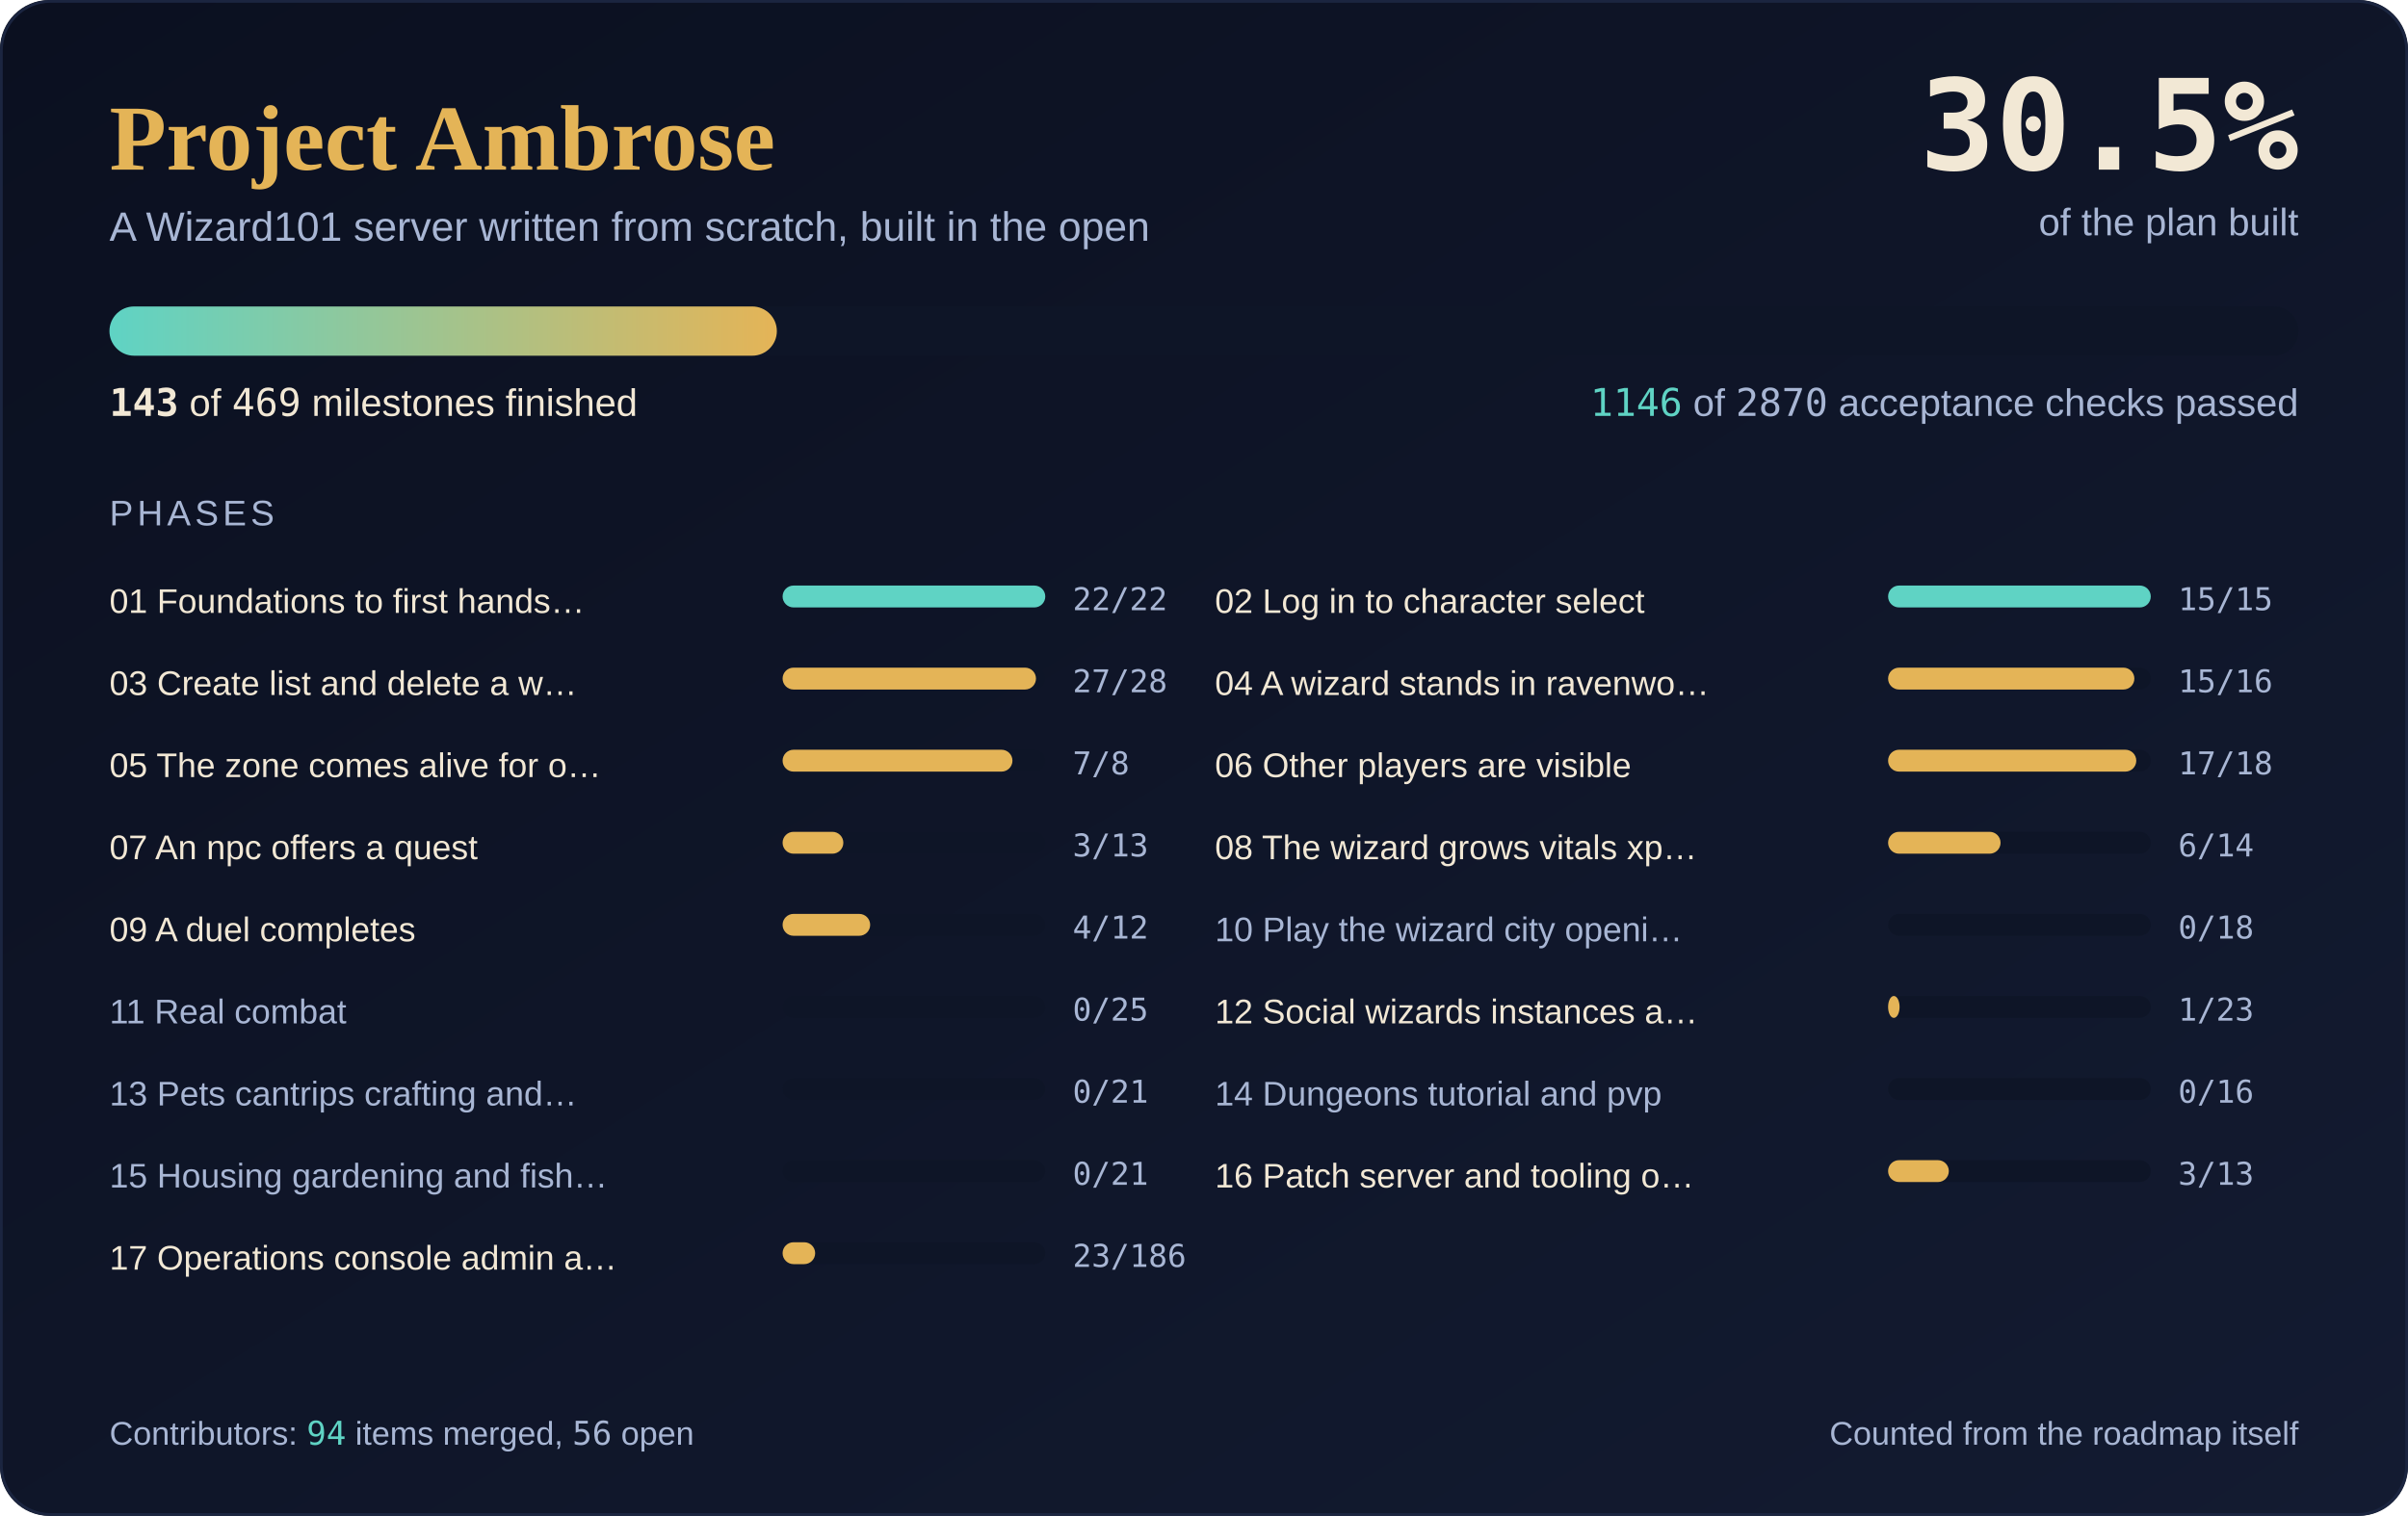
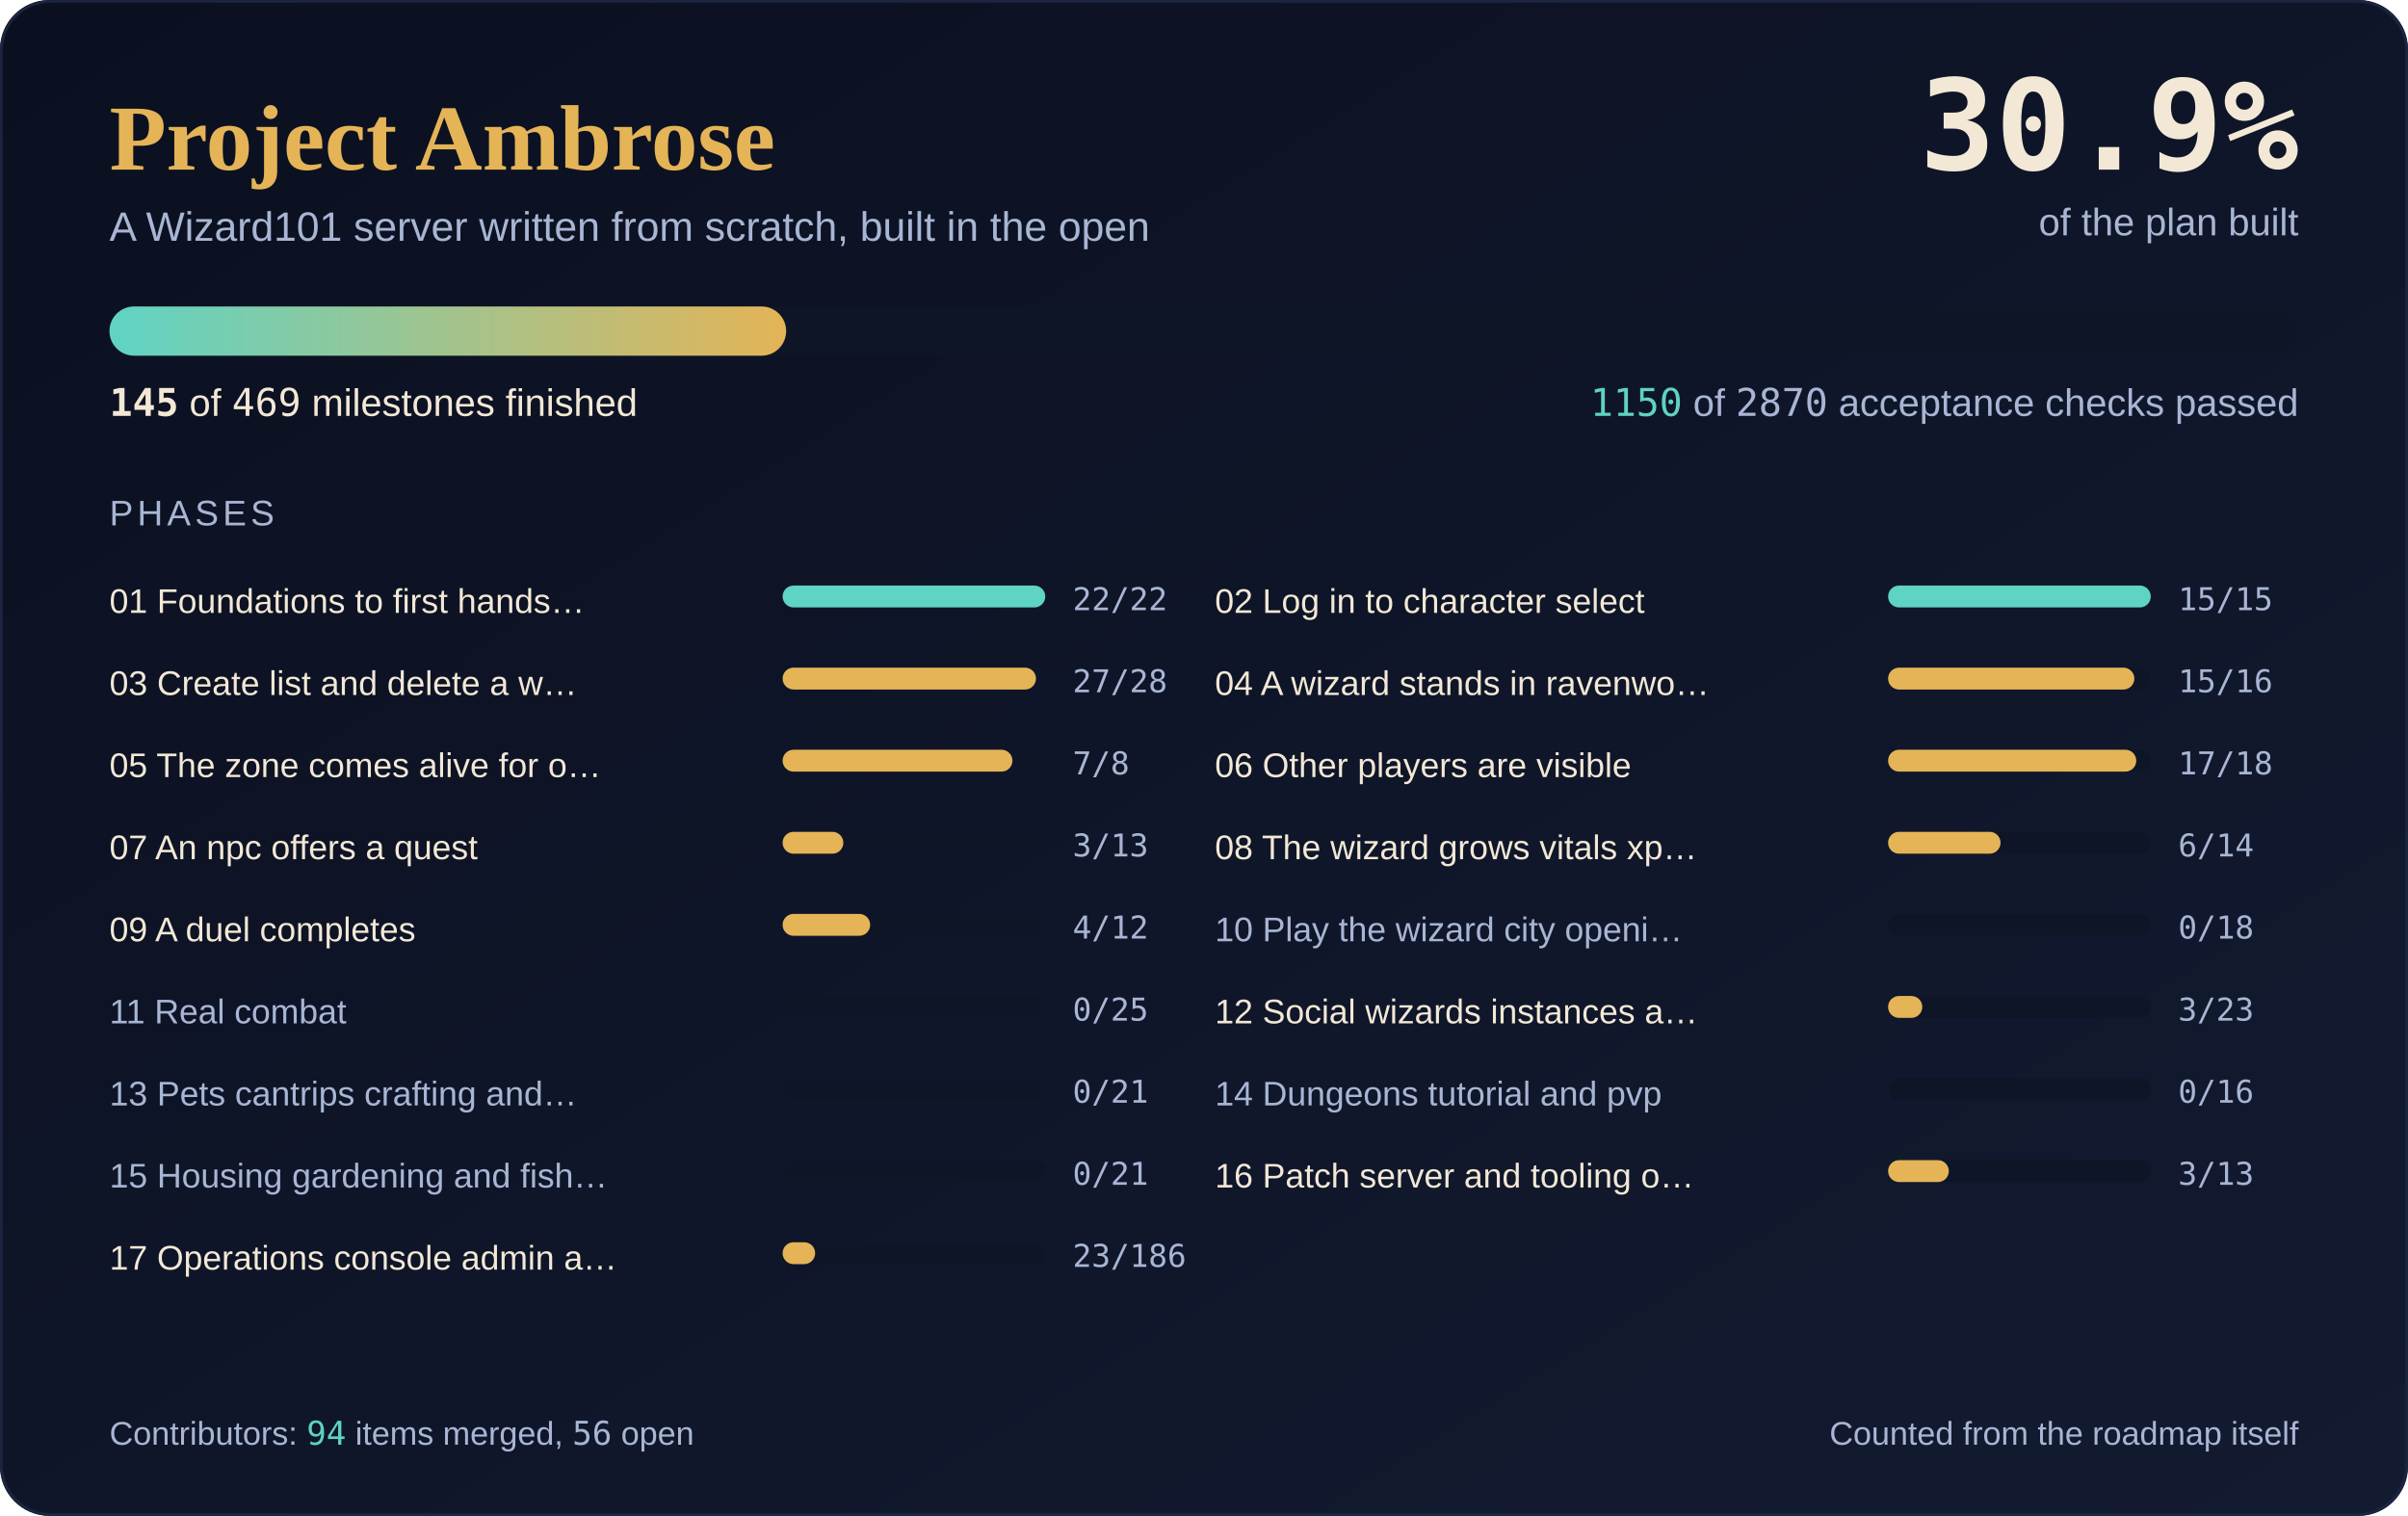
- <svg xmlns="http://www.w3.org/2000/svg" width="880" height="554" viewBox="0 0 880 554" role="img" aria-label="Project Ambrose progress: 143 of 469 milestones complete, 30.5 percent">
+ <svg xmlns="http://www.w3.org/2000/svg" width="880" height="554" viewBox="0 0 880 554" role="img" aria-label="Project Ambrose progress: 145 of 469 milestones complete, 30.9 percent">
  <defs>
    <linearGradient id="sky" x1="0" y1="0" x2="1" y2="1">
      <stop offset="0" stop-color="#0B1020" />
      <stop offset="1" stop-color="#131B31" />
    </linearGradient>
    <linearGradient id="fill" x1="0" y1="0" x2="1" y2="0">
      <stop offset="0" stop-color="#5FD3C4" />
      <stop offset="1" stop-color="#E4B457" />
    </linearGradient>
  </defs>
  <rect width="880" height="554" rx="18" fill="url(#sky)" />
  <rect x="0.5" y="0.5" width="879" height="553" rx="18" fill="none" stroke="#1B2540" />
  <text x="40" y="62" font-family="'Cormorant Garamond', Georgia, 'Times New Roman', serif" font-size="34" font-weight="600" fill="#E4B457">Project Ambrose</text>
  <text x="40" y="88" font-family="Karla, 'Segoe UI', 'Helvetica Neue', Arial, sans-serif" font-size="15" fill="#A8B6D4">A Wizard101 server written from scratch, built in the open</text>
-   <text x="840" y="62" text-anchor="end" font-family="'JetBrains Mono', Consolas, 'DejaVu Sans Mono', monospace" font-size="46" font-weight="700" fill="#F2E8D5">30.5%</text>
+   <text x="840" y="62" text-anchor="end" font-family="'JetBrains Mono', Consolas, 'DejaVu Sans Mono', monospace" font-size="46" font-weight="700" fill="#F2E8D5">30.9%</text>
  <text x="840" y="86" text-anchor="end" font-family="Karla, 'Segoe UI', 'Helvetica Neue', Arial, sans-serif" font-size="14" fill="#A8B6D4">of the plan built</text>
  <rect x="40" y="112" width="800" height="18" rx="9.0" fill="#0E1527" />
-   <rect x="40" y="112" width="243.9" height="18" rx="9.0" fill="url(#fill)" />
+   <rect x="40" y="112" width="247.3" height="18" rx="9.0" fill="url(#fill)" />
  <text x="40" y="152" font-family="Karla, 'Segoe UI', 'Helvetica Neue', Arial, sans-serif" font-size="14" fill="#F2E8D5">
-     <tspan font-family="'JetBrains Mono', Consolas, 'DejaVu Sans Mono', monospace" font-weight="700">143</tspan> of <tspan font-family="'JetBrains Mono', Consolas, 'DejaVu Sans Mono', monospace">469</tspan> milestones finished</text>
+     <tspan font-family="'JetBrains Mono', Consolas, 'DejaVu Sans Mono', monospace" font-weight="700">145</tspan> of <tspan font-family="'JetBrains Mono', Consolas, 'DejaVu Sans Mono', monospace">469</tspan> milestones finished</text>
  <text x="840" y="152" text-anchor="end" font-family="Karla, 'Segoe UI', 'Helvetica Neue', Arial, sans-serif" font-size="14" fill="#A8B6D4">
-     <tspan font-family="'JetBrains Mono', Consolas, 'DejaVu Sans Mono', monospace" fill="#5FD3C4">1146</tspan> of <tspan font-family="'JetBrains Mono', Consolas, 'DejaVu Sans Mono', monospace">2870</tspan> acceptance checks passed</text>
+     <tspan font-family="'JetBrains Mono', Consolas, 'DejaVu Sans Mono', monospace" fill="#5FD3C4">1150</tspan> of <tspan font-family="'JetBrains Mono', Consolas, 'DejaVu Sans Mono', monospace">2870</tspan> acceptance checks passed</text>
  <text x="40" y="192" font-family="Karla, 'Segoe UI', 'Helvetica Neue', Arial, sans-serif" font-size="13" fill="#A8B6D4" letter-spacing="1.5">PHASES</text>
  <text x="40" y="224" font-family="Karla, 'Segoe UI', 'Helvetica Neue', Arial, sans-serif" font-size="12.5" fill="#F2E8D5">01 Foundations to first hands…</text>
  <rect x="286" y="214" width="96" height="8" rx="4.0" fill="#0E1527" />
  <rect x="286" y="214" width="96.0" height="8" rx="4.0" fill="#5FD3C4" />
  <text x="392" y="223" font-family="'JetBrains Mono', Consolas, 'DejaVu Sans Mono', monospace" font-size="11.5" fill="#A8B6D4">22/22</text>
  <text x="444" y="224" font-family="Karla, 'Segoe UI', 'Helvetica Neue', Arial, sans-serif" font-size="12.5" fill="#F2E8D5">02 Log in to character select</text>
  <rect x="690" y="214" width="96" height="8" rx="4.0" fill="#0E1527" />
  <rect x="690" y="214" width="96.0" height="8" rx="4.0" fill="#5FD3C4" />
  <text x="796" y="223" font-family="'JetBrains Mono', Consolas, 'DejaVu Sans Mono', monospace" font-size="11.5" fill="#A8B6D4">15/15</text>
  <text x="40" y="254" font-family="Karla, 'Segoe UI', 'Helvetica Neue', Arial, sans-serif" font-size="12.5" fill="#F2E8D5">03 Create list and delete a w…</text>
  <rect x="286" y="244" width="96" height="8" rx="4.0" fill="#0E1527" />
  <rect x="286" y="244" width="92.6" height="8" rx="4.0" fill="#E4B457" />
  <text x="392" y="253" font-family="'JetBrains Mono', Consolas, 'DejaVu Sans Mono', monospace" font-size="11.5" fill="#A8B6D4">27/28</text>
  <text x="444" y="254" font-family="Karla, 'Segoe UI', 'Helvetica Neue', Arial, sans-serif" font-size="12.5" fill="#F2E8D5">04 A wizard stands in ravenwo…</text>
  <rect x="690" y="244" width="96" height="8" rx="4.0" fill="#0E1527" />
  <rect x="690" y="244" width="90.0" height="8" rx="4.0" fill="#E4B457" />
  <text x="796" y="253" font-family="'JetBrains Mono', Consolas, 'DejaVu Sans Mono', monospace" font-size="11.5" fill="#A8B6D4">15/16</text>
  <text x="40" y="284" font-family="Karla, 'Segoe UI', 'Helvetica Neue', Arial, sans-serif" font-size="12.5" fill="#F2E8D5">05 The zone comes alive for o…</text>
  <rect x="286" y="274" width="96" height="8" rx="4.0" fill="#0E1527" />
  <rect x="286" y="274" width="84.0" height="8" rx="4.0" fill="#E4B457" />
  <text x="392" y="283" font-family="'JetBrains Mono', Consolas, 'DejaVu Sans Mono', monospace" font-size="11.5" fill="#A8B6D4">7/8</text>
  <text x="444" y="284" font-family="Karla, 'Segoe UI', 'Helvetica Neue', Arial, sans-serif" font-size="12.5" fill="#F2E8D5">06 Other players are visible</text>
  <rect x="690" y="274" width="96" height="8" rx="4.0" fill="#0E1527" />
  <rect x="690" y="274" width="90.7" height="8" rx="4.0" fill="#E4B457" />
  <text x="796" y="283" font-family="'JetBrains Mono', Consolas, 'DejaVu Sans Mono', monospace" font-size="11.5" fill="#A8B6D4">17/18</text>
  <text x="40" y="314" font-family="Karla, 'Segoe UI', 'Helvetica Neue', Arial, sans-serif" font-size="12.5" fill="#F2E8D5">07 An npc offers a quest</text>
  <rect x="286" y="304" width="96" height="8" rx="4.0" fill="#0E1527" />
  <rect x="286" y="304" width="22.2" height="8" rx="4.0" fill="#E4B457" />
  <text x="392" y="313" font-family="'JetBrains Mono', Consolas, 'DejaVu Sans Mono', monospace" font-size="11.5" fill="#A8B6D4">3/13</text>
  <text x="444" y="314" font-family="Karla, 'Segoe UI', 'Helvetica Neue', Arial, sans-serif" font-size="12.5" fill="#F2E8D5">08 The wizard grows vitals xp…</text>
  <rect x="690" y="304" width="96" height="8" rx="4.0" fill="#0E1527" />
  <rect x="690" y="304" width="41.1" height="8" rx="4.0" fill="#E4B457" />
  <text x="796" y="313" font-family="'JetBrains Mono', Consolas, 'DejaVu Sans Mono', monospace" font-size="11.5" fill="#A8B6D4">6/14</text>
  <text x="40" y="344" font-family="Karla, 'Segoe UI', 'Helvetica Neue', Arial, sans-serif" font-size="12.5" fill="#F2E8D5">09 A duel completes</text>
  <rect x="286" y="334" width="96" height="8" rx="4.0" fill="#0E1527" />
  <rect x="286" y="334" width="32.0" height="8" rx="4.0" fill="#E4B457" />
  <text x="392" y="343" font-family="'JetBrains Mono', Consolas, 'DejaVu Sans Mono', monospace" font-size="11.5" fill="#A8B6D4">4/12</text>
  <text x="444" y="344" font-family="Karla, 'Segoe UI', 'Helvetica Neue', Arial, sans-serif" font-size="12.5" fill="#A8B6D4">10 Play the wizard city openi…</text>
  <rect x="690" y="334" width="96" height="8" rx="4.0" fill="#0E1527" />
  <text x="796" y="343" font-family="'JetBrains Mono', Consolas, 'DejaVu Sans Mono', monospace" font-size="11.5" fill="#A8B6D4">0/18</text>
  <text x="40" y="374" font-family="Karla, 'Segoe UI', 'Helvetica Neue', Arial, sans-serif" font-size="12.5" fill="#A8B6D4">11 Real combat</text>
  <rect x="286" y="364" width="96" height="8" rx="4.0" fill="#0E1527" />
  <text x="392" y="373" font-family="'JetBrains Mono', Consolas, 'DejaVu Sans Mono', monospace" font-size="11.5" fill="#A8B6D4">0/25</text>
  <text x="444" y="374" font-family="Karla, 'Segoe UI', 'Helvetica Neue', Arial, sans-serif" font-size="12.5" fill="#F2E8D5">12 Social wizards instances a…</text>
  <rect x="690" y="364" width="96" height="8" rx="4.0" fill="#0E1527" />
-   <rect x="690" y="364" width="4.2" height="8" rx="4.0" fill="#E4B457" />
-   <text x="796" y="373" font-family="'JetBrains Mono', Consolas, 'DejaVu Sans Mono', monospace" font-size="11.5" fill="#A8B6D4">1/23</text>
+   <rect x="690" y="364" width="12.5" height="8" rx="4.0" fill="#E4B457" />
+   <text x="796" y="373" font-family="'JetBrains Mono', Consolas, 'DejaVu Sans Mono', monospace" font-size="11.5" fill="#A8B6D4">3/23</text>
  <text x="40" y="404" font-family="Karla, 'Segoe UI', 'Helvetica Neue', Arial, sans-serif" font-size="12.5" fill="#A8B6D4">13 Pets cantrips crafting and…</text>
  <rect x="286" y="394" width="96" height="8" rx="4.0" fill="#0E1527" />
  <text x="392" y="403" font-family="'JetBrains Mono', Consolas, 'DejaVu Sans Mono', monospace" font-size="11.5" fill="#A8B6D4">0/21</text>
  <text x="444" y="404" font-family="Karla, 'Segoe UI', 'Helvetica Neue', Arial, sans-serif" font-size="12.5" fill="#A8B6D4">14 Dungeons tutorial and pvp</text>
  <rect x="690" y="394" width="96" height="8" rx="4.0" fill="#0E1527" />
  <text x="796" y="403" font-family="'JetBrains Mono', Consolas, 'DejaVu Sans Mono', monospace" font-size="11.5" fill="#A8B6D4">0/16</text>
  <text x="40" y="434" font-family="Karla, 'Segoe UI', 'Helvetica Neue', Arial, sans-serif" font-size="12.5" fill="#A8B6D4">15 Housing gardening and fish…</text>
  <rect x="286" y="424" width="96" height="8" rx="4.0" fill="#0E1527" />
  <text x="392" y="433" font-family="'JetBrains Mono', Consolas, 'DejaVu Sans Mono', monospace" font-size="11.5" fill="#A8B6D4">0/21</text>
  <text x="444" y="434" font-family="Karla, 'Segoe UI', 'Helvetica Neue', Arial, sans-serif" font-size="12.5" fill="#F2E8D5">16 Patch server and tooling o…</text>
  <rect x="690" y="424" width="96" height="8" rx="4.0" fill="#0E1527" />
  <rect x="690" y="424" width="22.2" height="8" rx="4.0" fill="#E4B457" />
  <text x="796" y="433" font-family="'JetBrains Mono', Consolas, 'DejaVu Sans Mono', monospace" font-size="11.5" fill="#A8B6D4">3/13</text>
  <text x="40" y="464" font-family="Karla, 'Segoe UI', 'Helvetica Neue', Arial, sans-serif" font-size="12.5" fill="#F2E8D5">17 Operations console admin a…</text>
  <rect x="286" y="454" width="96" height="8" rx="4.0" fill="#0E1527" />
  <rect x="286" y="454" width="11.9" height="8" rx="4.0" fill="#E4B457" />
  <text x="392" y="463" font-family="'JetBrains Mono', Consolas, 'DejaVu Sans Mono', monospace" font-size="11.5" fill="#A8B6D4">23/186</text>
  <text x="40" y="528" font-family="Karla, 'Segoe UI', 'Helvetica Neue', Arial, sans-serif" font-size="12" fill="#A8B6D4">Contributors: <tspan font-family="'JetBrains Mono', Consolas, 'DejaVu Sans Mono', monospace" fill="#5FD3C4">94</tspan> items merged, <tspan font-family="'JetBrains Mono', Consolas, 'DejaVu Sans Mono', monospace">56</tspan> open</text>
  <text x="840" y="528" text-anchor="end" font-family="Karla, 'Segoe UI', 'Helvetica Neue', Arial, sans-serif" font-size="12" fill="#A8B6D4">Counted from the roadmap itself</text>
</svg>
